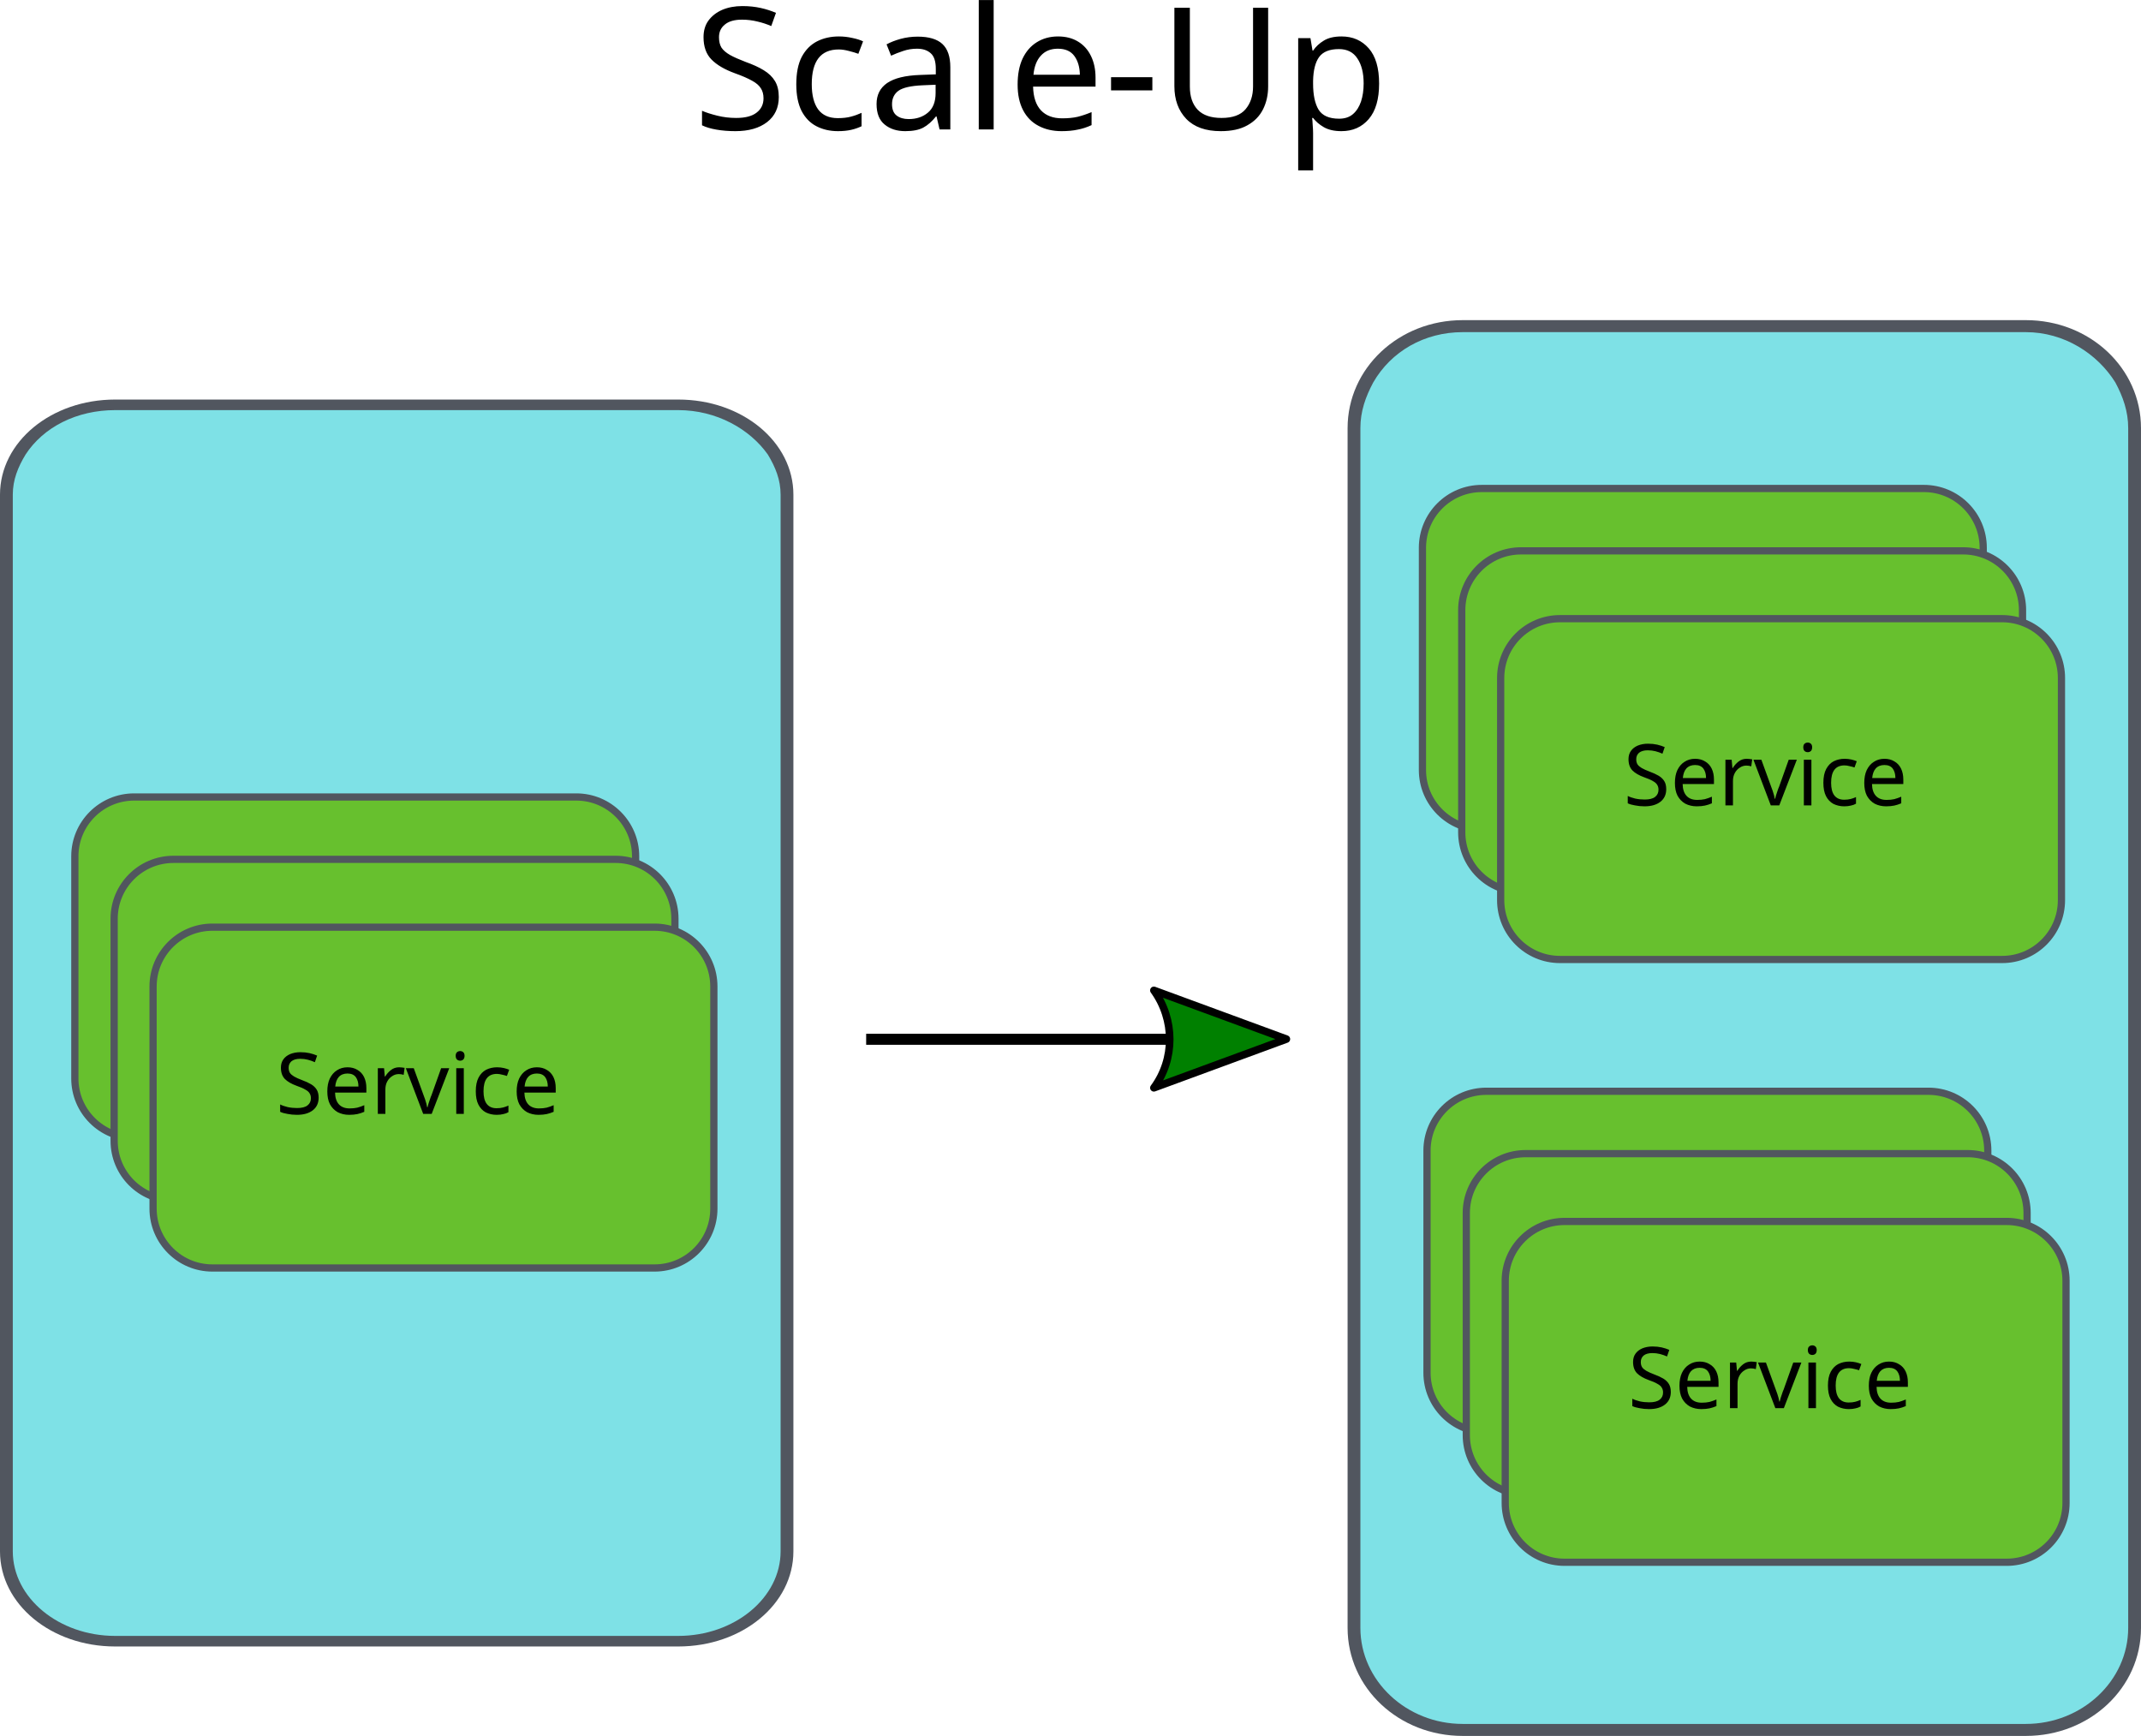
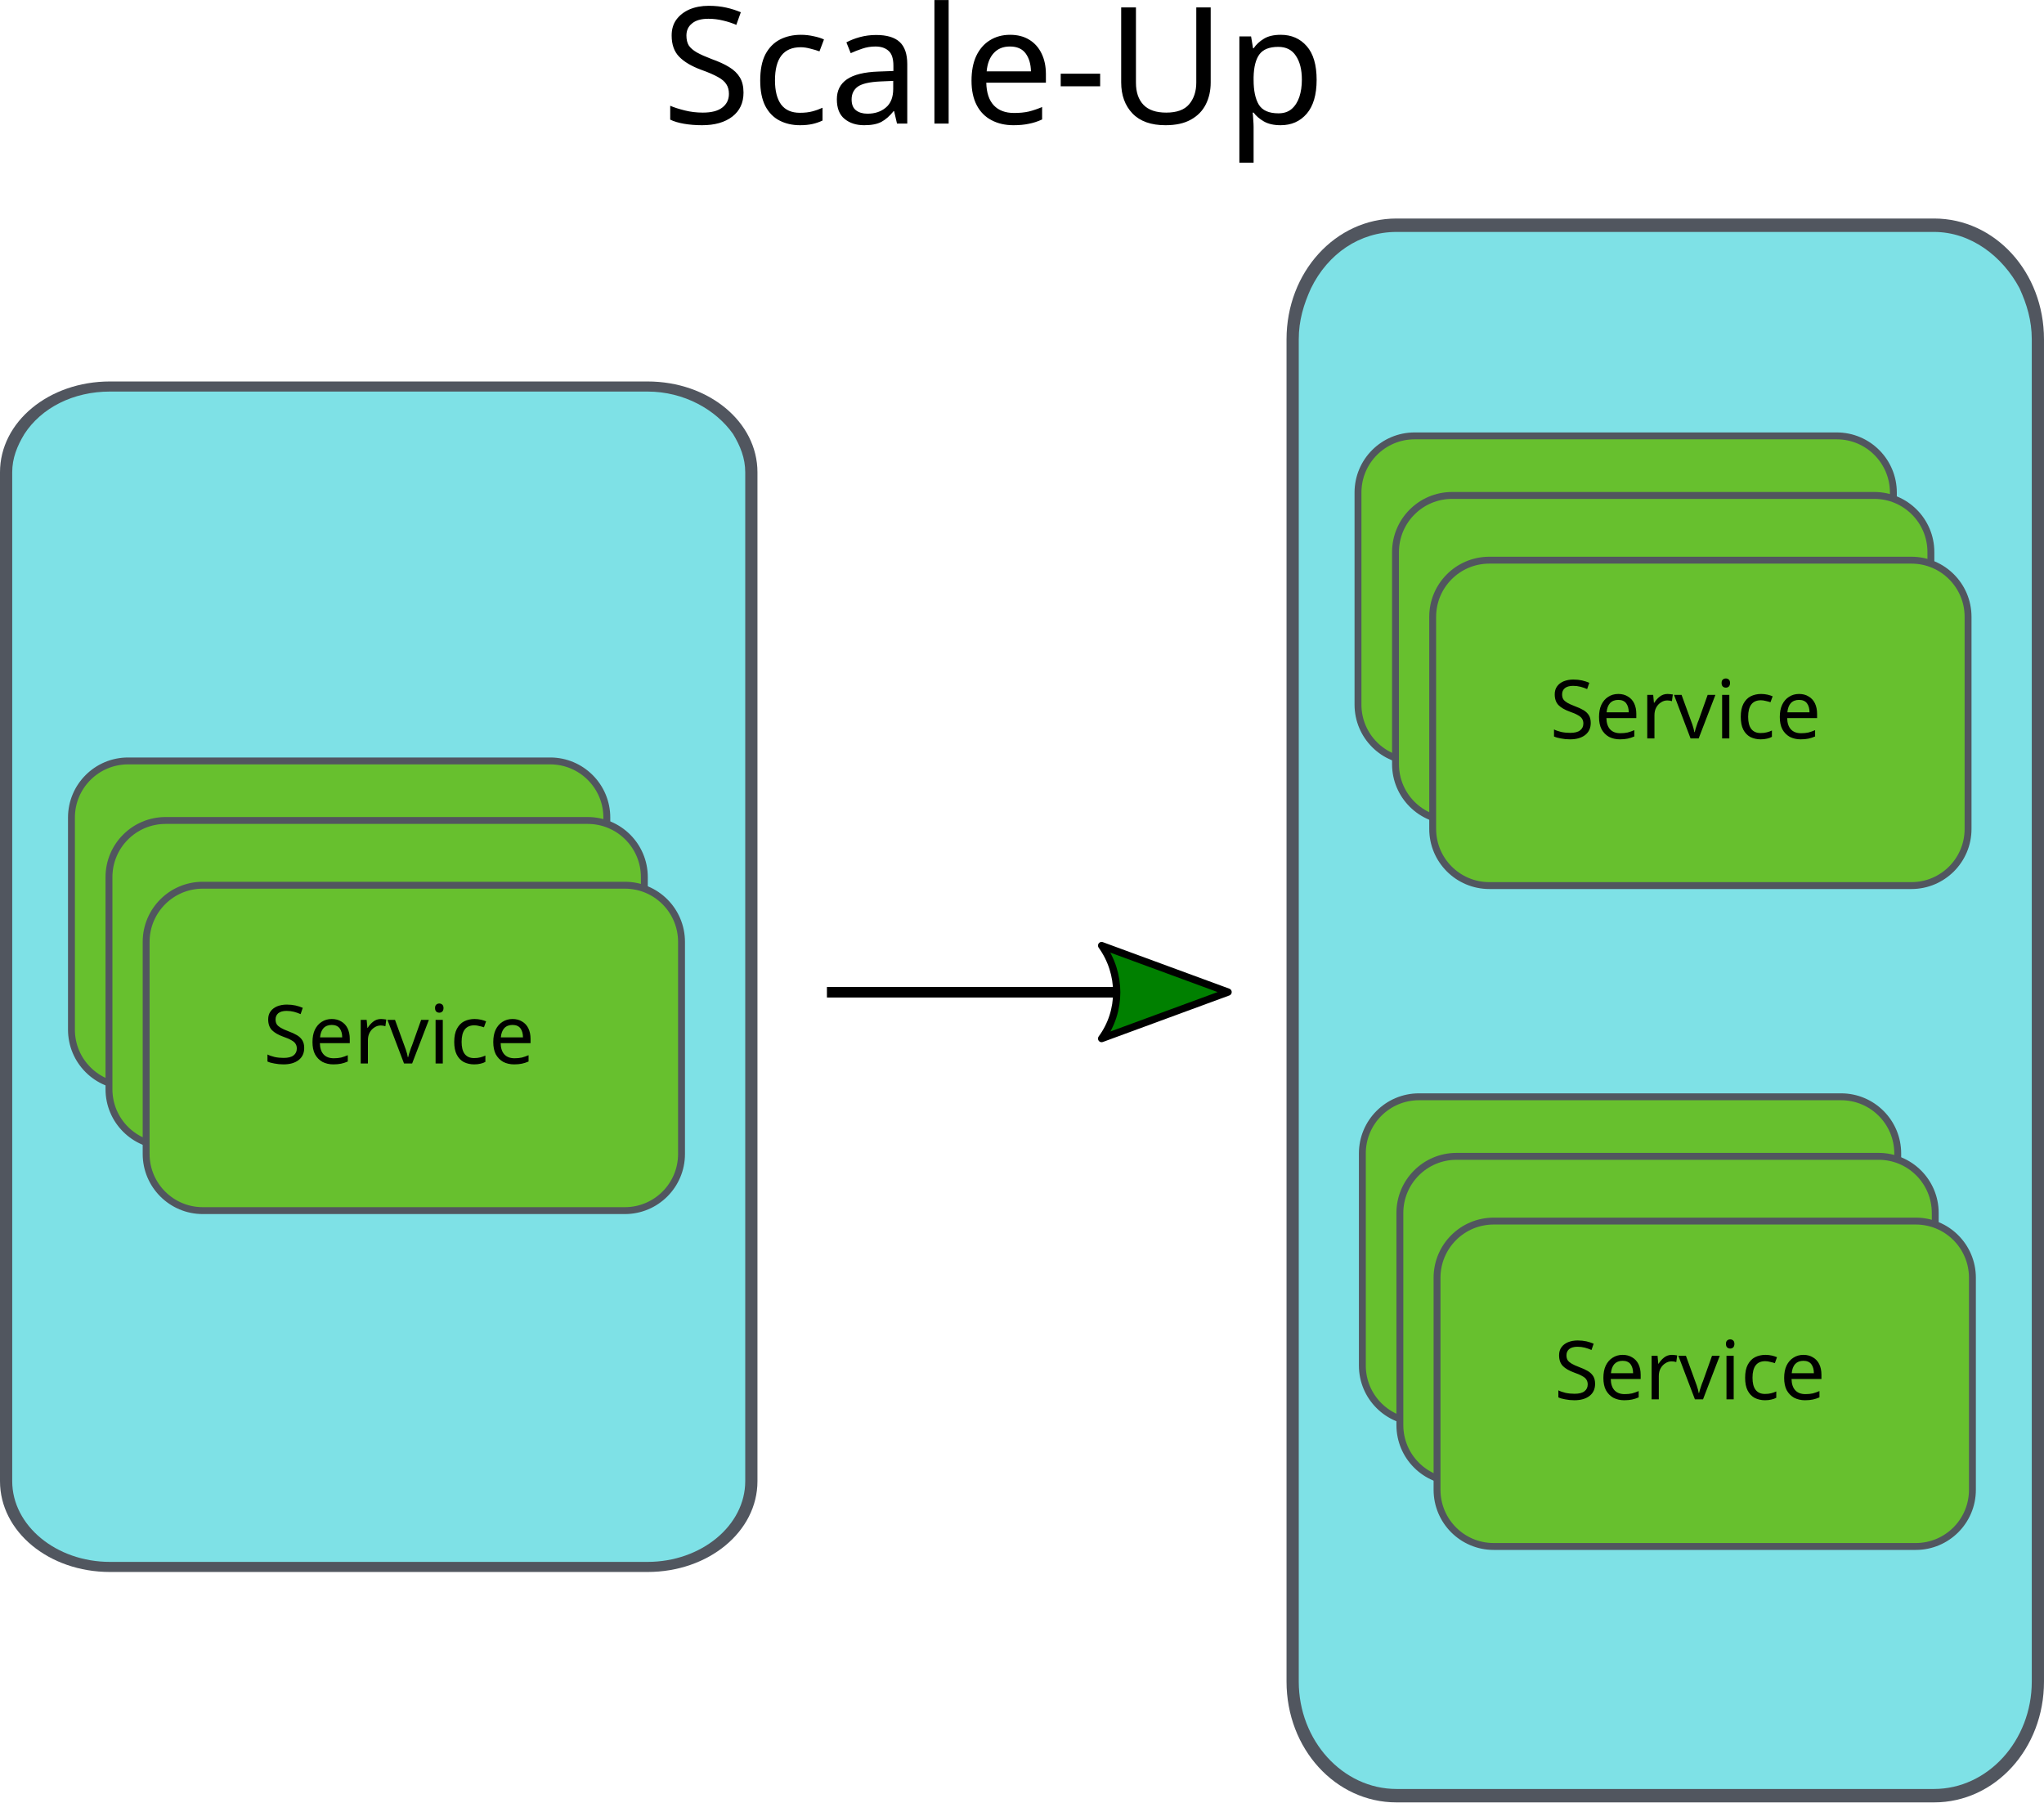
- <svg xmlns="http://www.w3.org/2000/svg" width="177.332mm" height="143.775mm" viewBox="0 0 177.332 143.775" version="1.1" id="svg1462">
+ <svg xmlns="http://www.w3.org/2000/svg" width="177.332mm" height="156.354mm" viewBox="0 0 177.332 156.354" version="1.1" id="svg1462">
  <defs id="defs1456">
    <marker style="overflow:visible" id="Arrow2Lstart" refX="0" refY="0" orient="auto">
      <path transform="matrix(1.1,0,0,1.1,1.1,0)" d="M 8.719,4.034 -2.207,0.016 8.719,-4.002 c -1.745,2.372 -1.735,5.617 -6e-7,8.035 z" style="fill:#008000;fill-opacity:1;fill-rule:evenodd;stroke:#000000;stroke-width:0.625;stroke-linejoin:round;stroke-opacity:1" id="path951" />
    </marker>
    <marker style="overflow:visible" id="Arrow2Lend" refX="0" refY="0" orient="auto">
      <path transform="matrix(-1.1,0,0,-1.1,-1.1,0)" d="M 8.719,4.034 -2.207,0.016 8.719,-4.002 c -1.745,2.372 -1.735,5.617 -6e-7,8.035 z" style="fill:#008000;fill-opacity:1;fill-rule:evenodd;stroke:#000000;stroke-width:0.625;stroke-linejoin:round;stroke-opacity:1" id="path954" />
    </marker>
  </defs>
  <g id="layer1" transform="translate(42.68474,-70.54376)">
    <path style="display:none;fill:#51565f;stroke-width:0.265" d="m -34.663,89.867 c -4.29,0 -7.902,3.613 -7.902,7.902 V 210.659 c 0,4.29 3.612,7.902 7.902,7.902 h 49.671 c 4.29,0 7.902,-3.612 7.902,-7.902 V 97.77 c 0,-4.29 -3.612,-7.902 -7.902,-7.902 z" id="path920" />
-     <g id="g2457">
-       <g id="g2179" transform="matrix(0.938902,0,0,0.775284,-0.6004336,35.71275)">
-         <path style="display:inline;fill:#51565f;stroke-width:0.265" d="m 15.008,220.819 h -49.671 c -5.644,0 -10.16,-4.516 -10.16,-10.16 V 97.77 c 0,-5.644 4.516,-10.16 10.16,-10.16 h 49.671 c 5.644,0 10.16,4.516 10.16,10.16 V 210.659 c 0,5.644 -4.516,10.16 -10.16,10.16 z" id="path10" />
-         <path style="display:inline;fill:#7ee1e6;stroke-width:0.265" d="M 24.039,97.77 V 210.659 c 0,4.967 -4.064,9.031 -9.031,9.031 h -49.671 c -4.967,0 -9.031,-4.064 -9.031,-9.031 V 97.77 c 0,-1.58 0.452,-2.935 1.129,-4.29 1.58,-2.935 4.516,-4.741 7.902,-4.741 h 49.671 c 3.387,0 6.322,2.032 7.902,4.741 0.677,1.355 1.129,2.709 1.129,4.29" id="path4" />
+     <g id="g925">
+       <g id="g2457">
+         <g id="g2179" transform="matrix(0.938902,0,0,0.775284,-0.6004336,35.71275)">
+           <path style="display:inline;fill:#51565f;stroke-width:0.265" d="m 15.008,220.819 h -49.671 c -5.644,0 -10.16,-4.516 -10.16,-10.16 V 97.77 c 0,-5.644 4.516,-10.16 10.16,-10.16 h 49.671 c 5.644,0 10.16,4.516 10.16,10.16 V 210.659 c 0,5.644 -4.516,10.16 -10.16,10.16 z" id="path10" />
+           <path style="display:inline;fill:#7ee1e6;stroke-width:0.265" d="M 24.039,97.77 V 210.659 c 0,4.967 -4.064,9.031 -9.031,9.031 h -49.671 c -4.967,0 -9.031,-4.064 -9.031,-9.031 V 97.77 c 0,-1.58 0.452,-2.935 1.129,-4.29 1.58,-2.935 4.516,-4.741 7.902,-4.741 h 49.671 c 3.387,0 6.322,2.032 7.902,4.741 0.677,1.355 1.129,2.709 1.129,4.29" id="path4" />
+         </g>
+         <g id="g2175" transform="translate(-78.04671,18.41244)">
+           <rect style="fill:#67c02e;fill-opacity:1;stroke:#51565f;stroke-width:0.598;stroke-linecap:round;stroke-linejoin:round;stroke-opacity:1" id="rect1533-0-7" width="46.448" height="28.228" x="41.561" y="118.14" ry="4.914" />
+           <rect style="fill:#67c02e;fill-opacity:1;stroke:#51565f;stroke-width:0.598;stroke-linecap:round;stroke-linejoin:round;stroke-opacity:1" id="rect1533-0" width="46.448" height="28.228" x="44.816" y="123.306" ry="4.914" />
+           <rect style="fill:#67c02e;fill-opacity:1;stroke:#51565f;stroke-width:0.598;stroke-linecap:round;stroke-linejoin:round;stroke-opacity:1" id="rect1533" width="46.448" height="28.228" x="48.041" y="128.922" ry="4.914" />
+           <text xml:space="preserve" style="font-style:normal;font-variant:normal;font-weight:normal;font-stretch:normal;font-size:7.056px;line-height:1.25;font-family:Verdana;-inkscape-font-specification:'Verdana, Normal';font-variant-ligatures:normal;font-variant-caps:normal;font-variant-numeric:normal;text-align:start;letter-spacing:0px;word-spacing:0px;writing-mode:lr-tb;text-anchor:start;fill:#000000;fill-opacity:1;stroke:none;stroke-width:0.265" x="58.208" y="144.387" id="text2156">
+             <tspan id="tspan2154" x="58.208" y="144.387" style="stroke-width:0.265">Service</tspan>
+           </text>
+         </g>
      </g>
-       <g id="g2175" transform="translate(-78.04671,18.41244)">
-         <rect style="fill:#67c02e;fill-opacity:1;stroke:#51565f;stroke-width:0.598;stroke-linecap:round;stroke-linejoin:round;stroke-opacity:1" id="rect1533-0-7" width="46.448" height="28.228" x="41.561" y="118.14" ry="4.914" />
-         <rect style="fill:#67c02e;fill-opacity:1;stroke:#51565f;stroke-width:0.598;stroke-linecap:round;stroke-linejoin:round;stroke-opacity:1" id="rect1533-0" width="46.448" height="28.228" x="44.816" y="123.306" ry="4.914" />
-         <rect style="fill:#67c02e;fill-opacity:1;stroke:#51565f;stroke-width:0.598;stroke-linecap:round;stroke-linejoin:round;stroke-opacity:1" id="rect1533" width="46.448" height="28.228" x="48.041" y="128.922" ry="4.914" />
-         <text xml:space="preserve" style="font-style:normal;font-variant:normal;font-weight:normal;font-stretch:normal;font-size:7.056px;line-height:1.25;font-family:Verdana;-inkscape-font-specification:'Verdana, Normal';font-variant-ligatures:normal;font-variant-caps:normal;font-variant-numeric:normal;text-align:start;letter-spacing:0px;word-spacing:0px;writing-mode:lr-tb;text-anchor:start;fill:#000000;fill-opacity:1;stroke:none;stroke-width:0.265" x="58.208" y="144.387" id="text2156">
-           <tspan id="tspan2154" x="58.208" y="144.387" style="stroke-width:0.265">Service</tspan>
-         </text>
-       </g>
-     </g>
-     <g id="g2474">
-       <g id="g2179-5" transform="matrix(0.938902,0,0,0.8802703,111.0164,19.93838)">
+       <g id="g2179-5" transform="matrix(0.938902,0,0,1.031452,111.0164,-0.8661321)">
        <path style="display:inline;fill:#51565f;stroke-width:0.265" d="m 15.008,220.819 h -49.671 c -5.644,0 -10.16,-4.516 -10.16,-10.16 V 97.77 c 0,-5.644 4.516,-10.16 10.16,-10.16 h 49.671 c 5.644,0 10.16,4.516 10.16,10.16 V 210.659 c 0,5.644 -4.516,10.16 -10.16,10.16 z" id="path10-4" />
        <path style="display:inline;fill:#7ee1e6;stroke-width:0.265" d="M 24.039,97.77 V 210.659 c 0,4.967 -4.064,9.031 -9.031,9.031 h -49.671 c -4.967,0 -9.031,-4.064 -9.031,-9.031 V 97.77 c 0,-1.58 0.452,-2.935 1.129,-4.29 1.58,-2.935 4.516,-4.741 7.902,-4.741 h 49.671 c 3.387,0 6.322,2.032 7.902,4.741 0.677,1.355 1.129,2.709 1.129,4.29" id="path4-3" />
      </g>
-       <g id="g2175-0" transform="translate(33.57008,-7.138522)">
+       <g id="g2175-0" transform="translate(33.57008,-9.784355)">
        <rect style="fill:#67c02e;fill-opacity:1;stroke:#51565f;stroke-width:0.598;stroke-linecap:round;stroke-linejoin:round;stroke-opacity:1" id="rect1533-0-7-4" width="46.448" height="28.228" x="41.561" y="118.14" ry="4.914" />
        <rect style="fill:#67c02e;fill-opacity:1;stroke:#51565f;stroke-width:0.598;stroke-linecap:round;stroke-linejoin:round;stroke-opacity:1" id="rect1533-0-1" width="46.448" height="28.228" x="44.816" y="123.306" ry="4.914" />
        <rect style="fill:#67c02e;fill-opacity:1;stroke:#51565f;stroke-width:0.598;stroke-linecap:round;stroke-linejoin:round;stroke-opacity:1" id="rect1533-4" width="46.448" height="28.228" x="48.041" y="128.922" ry="4.914" />
        <text xml:space="preserve" style="font-style:normal;font-variant:normal;font-weight:normal;font-stretch:normal;font-size:7.056px;line-height:1.25;font-family:Verdana;-inkscape-font-specification:'Verdana, Normal';font-variant-ligatures:normal;font-variant-caps:normal;font-variant-numeric:normal;text-align:start;letter-spacing:0px;word-spacing:0px;writing-mode:lr-tb;text-anchor:start;fill:#000000;fill-opacity:1;stroke:none;stroke-width:0.265" x="58.208" y="144.387" id="text2156-0">
          <tspan id="tspan2154-8" x="58.208" y="144.387" style="stroke-width:0.265">Service</tspan>
        </text>
      </g>
-       <g id="g2175-0-5" transform="translate(33.94806,42.78554)">
+       <g id="g2175-0-5" transform="translate(33.94806,47.54805)">
        <rect style="fill:#67c02e;fill-opacity:1;stroke:#51565f;stroke-width:0.598;stroke-linecap:round;stroke-linejoin:round;stroke-opacity:1" id="rect1533-0-7-4-1" width="46.448" height="28.228" x="41.561" y="118.14" ry="4.914" />
        <rect style="fill:#67c02e;fill-opacity:1;stroke:#51565f;stroke-width:0.598;stroke-linecap:round;stroke-linejoin:round;stroke-opacity:1" id="rect1533-0-1-1" width="46.448" height="28.228" x="44.816" y="123.306" ry="4.914" />
        <rect style="fill:#67c02e;fill-opacity:1;stroke:#51565f;stroke-width:0.598;stroke-linecap:round;stroke-linejoin:round;stroke-opacity:1" id="rect1533-4-7" width="46.448" height="28.228" x="48.041" y="128.922" ry="4.914" />
        <text xml:space="preserve" style="font-style:normal;font-variant:normal;font-weight:normal;font-stretch:normal;font-size:7.056px;line-height:1.25;font-family:Verdana;-inkscape-font-specification:'Verdana, Normal';font-variant-ligatures:normal;font-variant-caps:normal;font-variant-numeric:normal;text-align:start;letter-spacing:0px;word-spacing:0px;writing-mode:lr-tb;text-anchor:start;fill:#000000;fill-opacity:1;stroke:none;stroke-width:0.265" x="58.208" y="144.387" id="text2156-0-2">
          <tspan id="tspan2154-8-5" x="58.208" y="144.387" style="stroke-width:0.265">Service</tspan>
        </text>
      </g>
+       <path style="fill:#008000;fill-opacity:1;stroke:#000000;stroke-width:0.913;stroke-linecap:butt;stroke-linejoin:miter;stroke-miterlimit:4;stroke-dasharray:none;stroke-opacity:1;marker-end:url(#Arrow2Lend)" d="M 29.057,156.62 H 62.649" id="path56" />
+       <text xml:space="preserve" style="font-style:normal;font-variant:normal;font-weight:normal;font-stretch:normal;font-size:14.111px;line-height:1.25;font-family:Verdana;-inkscape-font-specification:'Verdana, Normal';font-variant-ligatures:normal;font-variant-caps:normal;font-variant-numeric:normal;text-align:start;letter-spacing:0px;word-spacing:0px;writing-mode:lr-tb;text-anchor:start;fill:#000000;fill-opacity:1;stroke:none;stroke-width:0.265" x="14.741" y="81.265" id="text2440">
+         <tspan id="tspan2438" x="14.741" y="81.265" style="font-size:14.111px;stroke-width:0.265">Scale-Up</tspan>
+       </text>
    </g>
-     <path style="fill:#008000;fill-opacity:1;stroke:#000000;stroke-width:0.913;stroke-linecap:butt;stroke-linejoin:miter;stroke-miterlimit:4;stroke-dasharray:none;stroke-opacity:1;marker-end:url(#Arrow2Lend)" d="M 29.057,156.62 H 62.649" id="path56" />
-     <text xml:space="preserve" style="font-style:normal;font-variant:normal;font-weight:normal;font-stretch:normal;font-size:14.111px;line-height:1.25;font-family:Verdana;-inkscape-font-specification:'Verdana, Normal';font-variant-ligatures:normal;font-variant-caps:normal;font-variant-numeric:normal;text-align:start;letter-spacing:0px;word-spacing:0px;writing-mode:lr-tb;text-anchor:start;fill:#000000;fill-opacity:1;stroke:none;stroke-width:0.265" x="14.741" y="81.265" id="text2440">
-       <tspan id="tspan2438" x="14.741" y="81.265" style="font-size:14.111px;stroke-width:0.265">Scale-Up</tspan>
-     </text>
  </g>
</svg>
